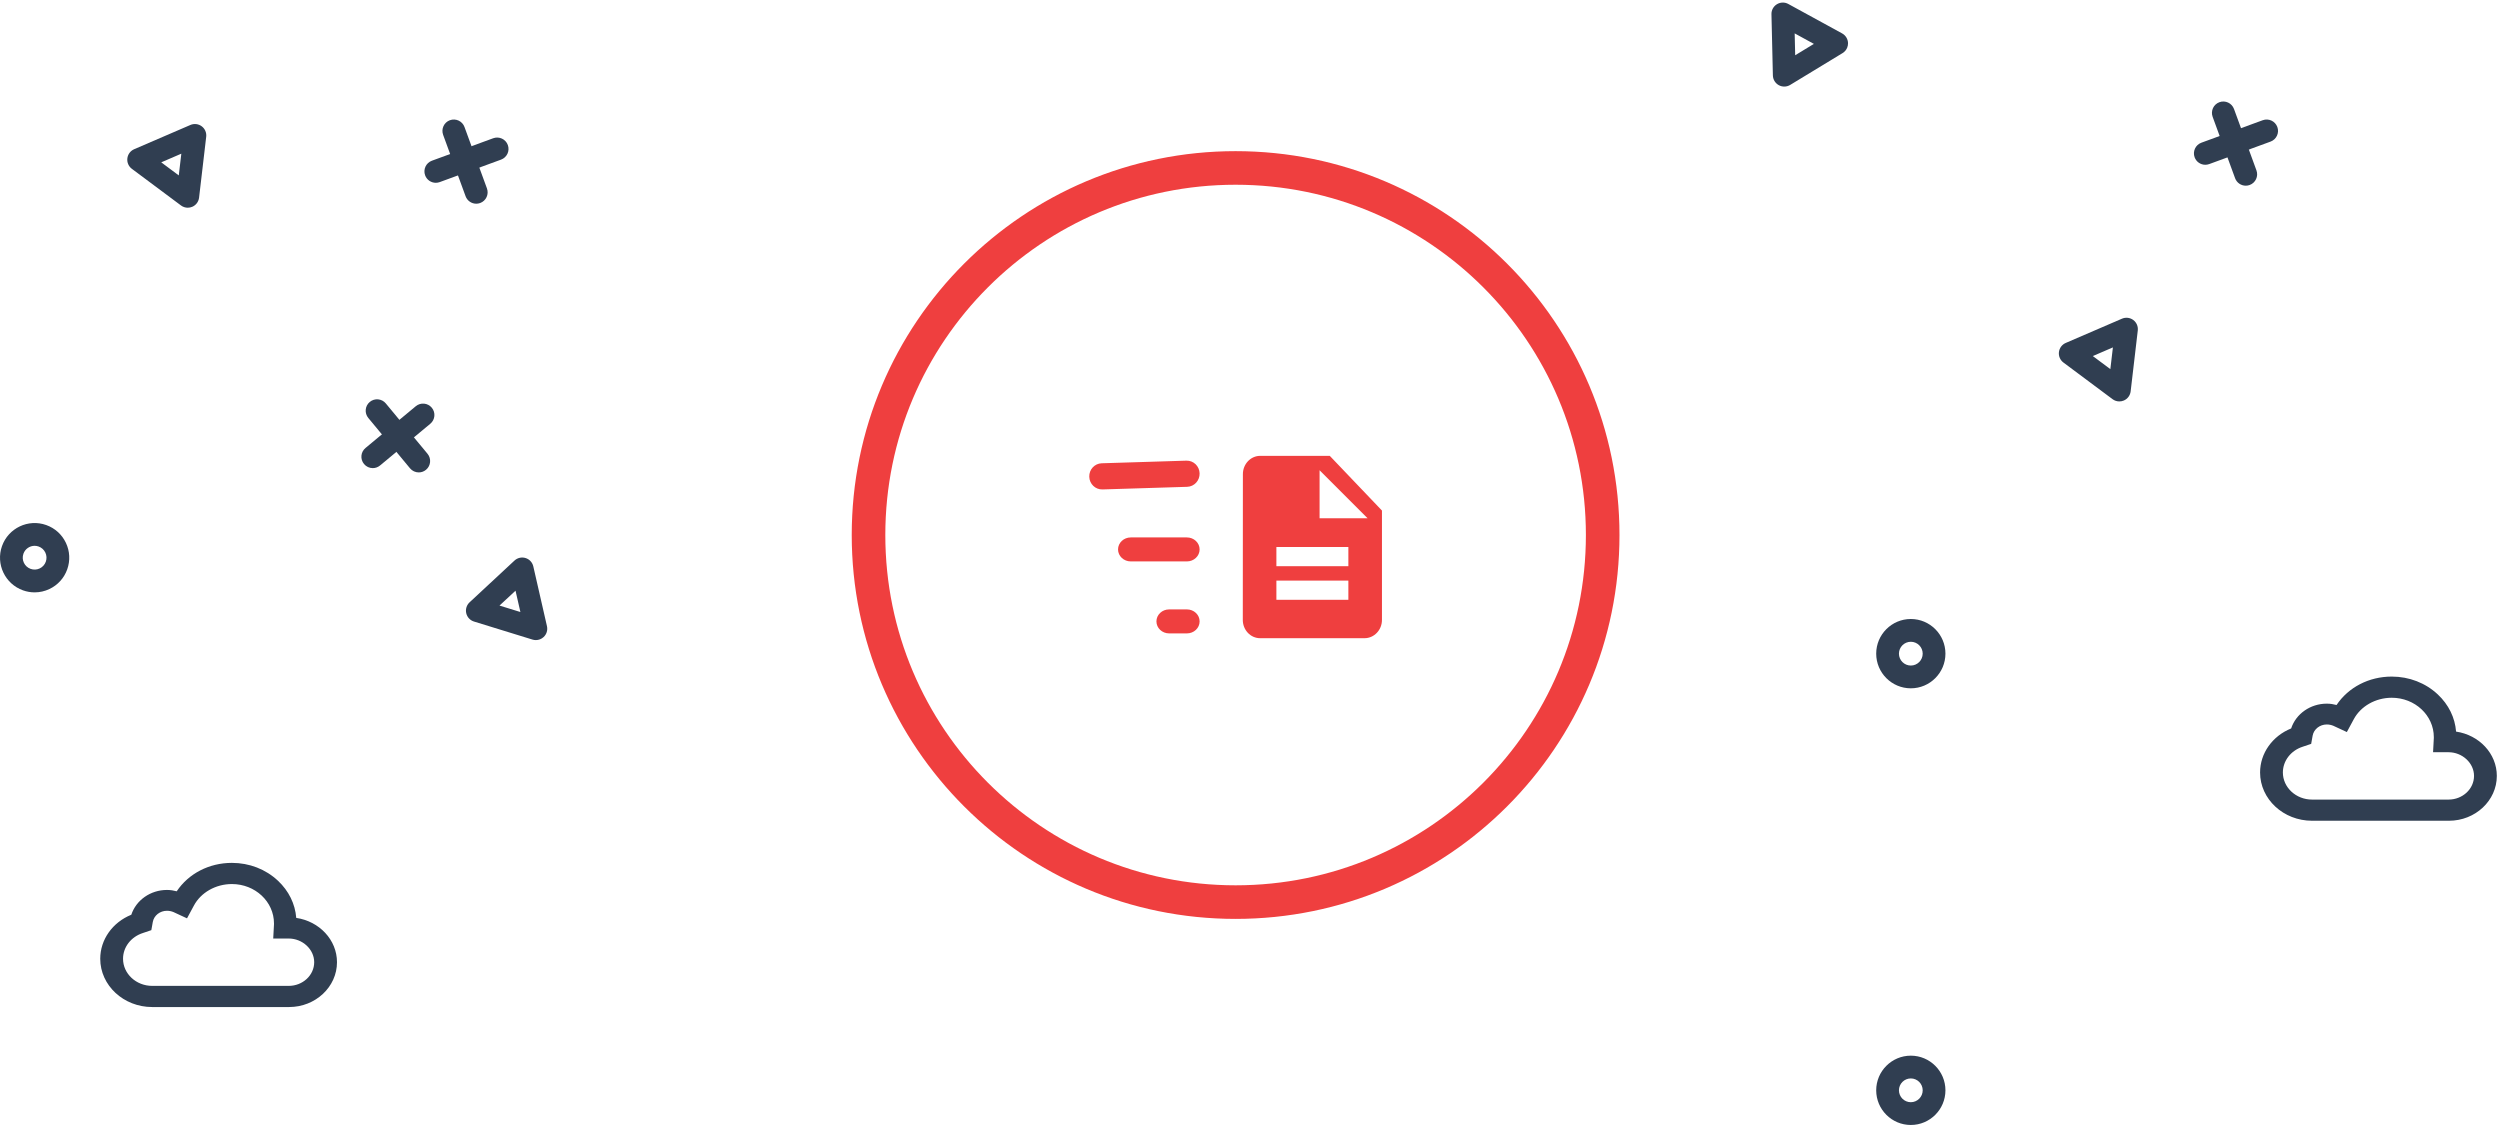
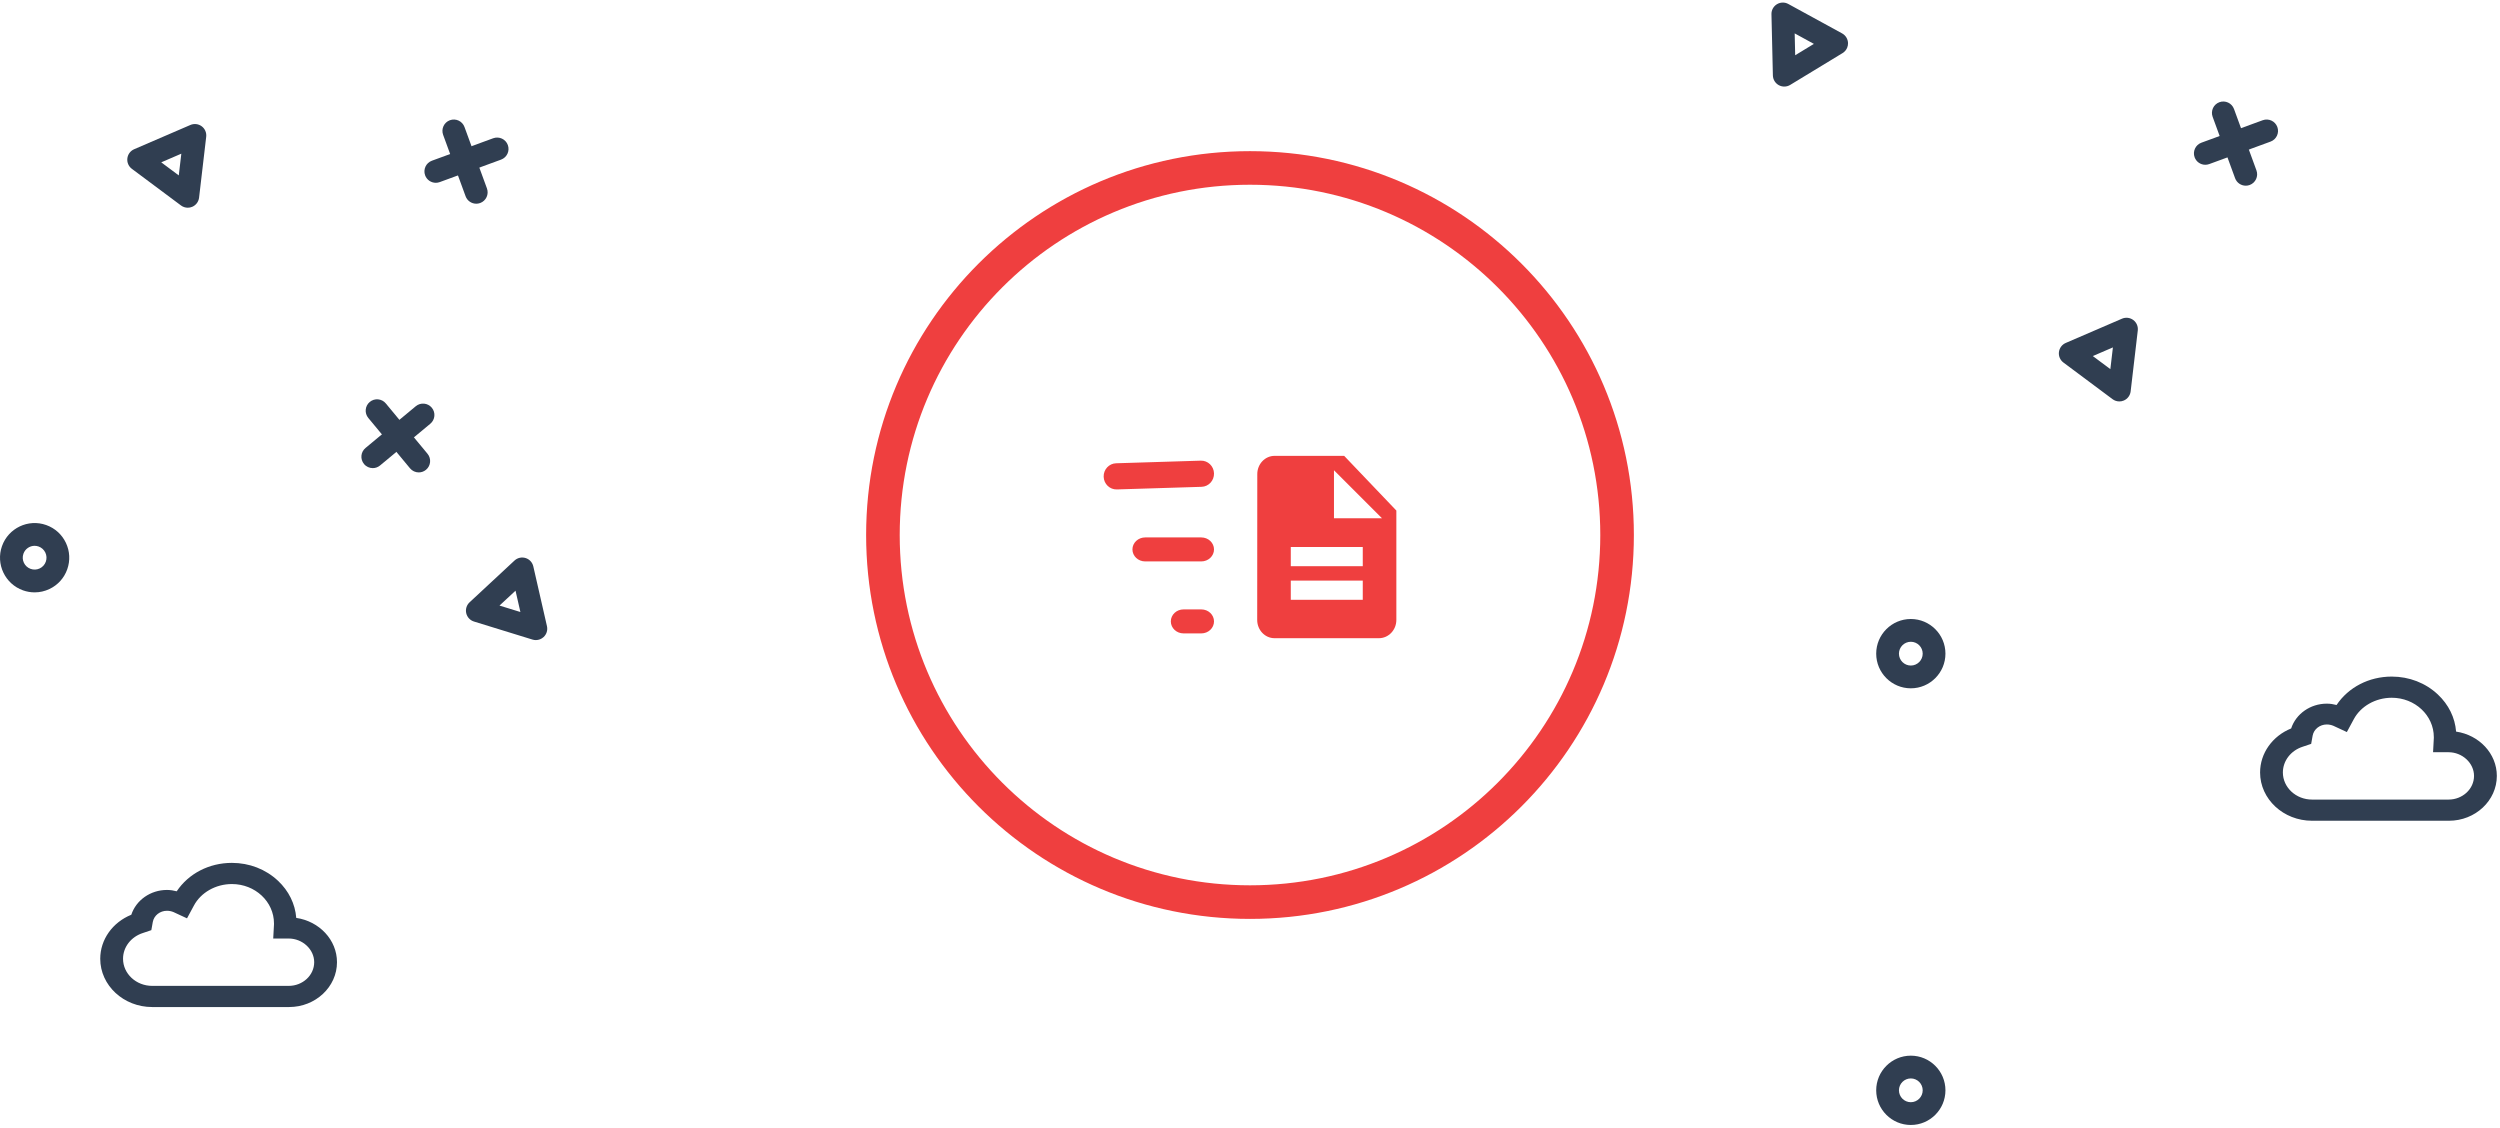
- <svg xmlns="http://www.w3.org/2000/svg" width="521px" height="235px" viewBox="0 0 521 235" version="1.1">
-   <g id="Empty-screen-first-screen" stroke="none" stroke-width="1" fill="none" fill-rule="evenodd">
-     <g id="Error-New-2" transform="translate(-953, -455)">
-       <g id="Page-1" transform="translate(953, 454)">
-         <g>
-           <path d="M34.797,190.804 C33.337,190.804 32.093,191.784 31.843,193.136 L31.538,194.844 L29.811,195.428 C27.304,196.223 25.641,198.381 25.641,200.809 C25.641,203.923 28.369,206.457 31.722,206.457 L60.165,206.457 C63.095,206.457 65.478,204.244 65.478,201.523 C65.478,198.848 63.045,196.588 60.165,196.588 L56.94,196.588 L57.1,193.594 L57.099,193.454 C57.099,188.89 53.164,185.235 48.327,185.235 C44.951,185.235 41.837,187.009 40.391,189.754 L38.973,192.384 L36.154,191.076 C35.731,190.901 35.266,190.804 34.797,190.804 M60.242,210.868 L31.722,210.868 C25.749,210.868 20.89,206.355 20.89,200.809 C20.89,196.803 23.457,193.212 27.365,191.631 C28.367,188.592 31.359,186.465 34.797,186.465 C35.542,186.465 36.229,186.585 36.827,186.747 C39.286,183.062 43.571,180.824 48.327,180.824 C51.964,180.824 55.377,182.147 57.934,184.552 C60.186,186.666 61.513,189.383 61.737,192.29 C66.542,192.994 70.228,196.866 70.228,201.523 C70.228,206.676 65.748,210.868 60.242,210.868" id="Fill-3-Copy" fill="#303E51" />
-           <path d="M7.218,114.746 C6.2,114.746 5.243,115.381 4.882,116.395 C4.426,117.682 5.101,119.101 6.387,119.558 C7.009,119.779 7.682,119.746 8.278,119.461 C8.874,119.177 9.325,118.678 9.547,118.055 L9.547,118.053 C9.768,117.43 9.733,116.757 9.451,116.16 C9.167,115.563 8.668,115.112 8.044,114.89 C7.771,114.793 7.492,114.746 7.218,114.746 M7.22,124.45 C6.406,124.45 5.588,124.311 4.799,124.029 C1.051,122.695 -0.915,118.557 0.417,114.806 C1.75,111.051 5.886,109.082 9.631,110.419 C11.447,111.065 12.904,112.38 13.731,114.123 C14.559,115.864 14.659,117.825 14.013,119.644 C13.369,121.461 12.054,122.918 10.313,123.747 C9.33,124.215 8.278,124.45 7.22,124.45" id="Fill-20" fill="#303E51" />
-           <path d="M398.215,225.745 C396.85,225.745 395.739,226.857 395.739,228.222 C395.739,229.588 396.85,230.7 398.215,230.7 C399.579,230.7 400.69,229.588 400.69,228.222 C400.69,226.857 399.579,225.745 398.215,225.745 M398.215,235.445 C394.236,235.445 391,232.205 391,228.222 C391,224.24 394.236,221 398.215,221 C402.193,221 405.429,224.24 405.429,228.222 C405.429,232.205 402.193,235.445 398.215,235.445" id="Fill-21" fill="#303E51" />
-           <path d="M398.215,134.745 C396.85,134.745 395.739,135.857 395.739,137.222 C395.739,138.588 396.85,139.7 398.215,139.7 C399.579,139.7 400.69,138.588 400.69,137.222 C400.69,135.857 399.579,134.745 398.215,134.745 M398.215,144.445 C394.236,144.445 391,141.205 391,137.222 C391,133.24 394.236,130 398.215,130 C402.193,130 405.429,133.24 405.429,137.222 C405.429,141.205 402.193,144.445 398.215,144.445" id="Fill-21-Copy" fill="#303E51" />
-           <path d="M104.095,127.202 L108.451,128.546 L107.434,124.099 L104.095,127.202 Z M111.676,134.395 C111.442,134.395 111.208,134.36 110.979,134.29 L98.777,130.528 C97.967,130.279 97.351,129.615 97.163,128.789 C96.974,127.964 97.241,127.098 97.861,126.522 L107.218,117.823 C107.838,117.247 108.718,117.044 109.528,117.295 C110.339,117.544 110.952,118.208 111.141,119.034 L113.987,131.493 C114.175,132.321 113.909,133.184 113.289,133.76 C112.844,134.174 112.266,134.395 111.676,134.395 L111.676,134.395 Z" id="Fill-22" fill="#303E51" />
-           <path d="M33.602,34.831 L37.256,37.556 L37.788,33.026 L33.602,34.831 Z M39.132,44.288 C38.63,44.288 38.132,44.127 37.716,43.817 L27.478,36.181 C26.8,35.675 26.441,34.844 26.541,34.002 C26.639,33.16 27.179,32.434 27.957,32.099 L39.683,27.042 C40.456,26.707 41.357,26.812 42.036,27.318 C42.716,27.826 43.073,28.656 42.973,29.498 L41.486,42.191 C41.388,43.033 40.847,43.759 40.069,44.094 C39.768,44.223 39.45,44.288 39.132,44.288 L39.132,44.288 Z" id="Fill-23" fill="#303E51" />
-           <path d="M436.143,75.203 L439.797,77.928 L440.328,73.398 L436.143,75.203 Z M441.673,84.659 C441.171,84.659 440.672,84.499 440.257,84.189 L430.019,76.552 C429.34,76.046 428.982,75.216 429.081,74.374 C429.18,73.532 429.72,72.806 430.497,72.471 L442.223,67.413 C442.997,67.078 443.897,67.184 444.576,67.69 C445.256,68.197 445.613,69.028 445.514,69.87 L444.027,82.563 C443.928,83.405 443.387,84.131 442.61,84.466 C442.309,84.595 441.991,84.659 441.673,84.659 L441.673,84.659 Z" id="Fill-23-Copy" fill="#303E51" />
-           <path d="M374.078,10.983 L377.732,13.708 L378.263,9.177 L374.078,10.983 Z M379.608,20.439 C379.106,20.439 378.607,20.279 378.192,19.969 L367.954,12.332 C367.275,11.826 366.917,10.996 367.016,10.154 C367.115,9.312 367.655,8.586 368.432,8.251 L380.158,3.193 C380.932,2.858 381.832,2.964 382.511,3.47 C383.191,3.977 383.548,4.807 383.449,5.65 L381.962,18.343 C381.863,19.185 381.322,19.911 380.545,20.246 C380.244,20.375 379.926,20.439 379.608,20.439 L379.608,20.439 Z" id="Fill-23-Copy-2" fill="#303E51" transform="translate(375.2325, 11.71959) rotate(-68) translate(-375.2325, -11.71959) " />
-           <path d="M334,112.5 C334,154.748 299.747,189 257.497,189 C215.248,189 181,154.748 181,112.5 C181,70.252 215.248,36 257.497,36 C299.747,36 334,70.252 334,112.5 Z" id="Stroke-1" stroke="#EF3F3F" stroke-width="7" />
-           <path d="M277.125,96 L262.625,96 C260.631,96 259.018,97.71 259.018,99.8 L259,130.2 C259,132.29 260.613,134 262.607,134 L284.375,134 C286.369,134 288,132.29 288,130.2 L288,107.4 L277.125,96 L277.125,96 Z M281,126 L266,126 L266,122 L281,122 L281,126 L281,126 Z M281,119 L266,119 L266,115 L281,115 L281,119 L281,119 Z M247.353,128 C248.815,128 250,129.119 250,130.5 C250,131.881 248.815,133 247.353,133 L247.353,133 L243.647,133 C242.185,133 241,131.881 241,130.5 C241,129.119 242.185,128 243.647,128 L243.647,128 Z M247.344,113 C248.811,113 250,114.119 250,115.5 C250,116.881 248.811,118 247.344,118 L247.344,118 L235.656,118 C234.189,118 233,116.881 233,115.5 C233,114.119 234.189,113 235.656,113 L235.656,113 Z M275,99 L285,109 L275,109 L275,99 Z M247.245,97.001 C248.721,96.956 249.954,98.139 249.999,99.645 C250.043,101.15 248.883,102.408 247.407,102.453 L247.407,102.453 L229.755,102.999 C228.279,103.044 227.046,101.861 227.001,100.355 C226.957,98.85 228.117,97.592 229.593,97.547 L229.593,97.547 Z" id="Shape-Copy-5" fill="#EF3F3F" />
-           <path d="M99.253,43.454 C98.287,43.454 97.38,42.857 97.027,41.895 L92.348,29.098 C91.899,27.866 92.53,26.503 93.759,26.053 C94.986,25.607 96.35,26.235 96.8,27.467 L101.479,40.264 C101.929,41.496 101.298,42.859 100.068,43.309 C99.799,43.406 99.525,43.454 99.253,43.454" id="Fill-24" fill="#303E51" />
-           <path d="M468.018,39.698 C467.052,39.698 466.145,39.102 465.792,38.14 L461.113,25.342 C460.664,24.11 461.295,22.748 462.524,22.298 C463.751,21.851 465.115,22.479 465.565,23.711 L470.244,36.509 C470.694,37.741 470.063,39.103 468.833,39.553 C468.564,39.651 468.29,39.698 468.018,39.698" id="Fill-24-Copy" fill="#303E51" />
-           <path d="M90.821,39.095 C89.855,39.095 88.947,38.498 88.595,37.536 C88.145,36.307 88.777,34.943 90.006,34.493 L102.792,29.808 C104.019,29.363 105.382,29.99 105.832,31.222 C106.281,32.451 105.65,33.815 104.421,34.265 L91.636,38.95 C91.367,39.047 91.093,39.095 90.821,39.095" id="Fill-25" fill="#303E51" />
-           <path d="M459.586,35.339 C458.62,35.339 457.712,34.743 457.36,33.781 C456.91,32.551 457.542,31.188 458.771,30.738 L471.557,26.053 C472.784,25.607 474.147,26.235 474.597,27.466 C475.046,28.696 474.415,30.059 473.186,30.509 L460.401,35.194 C460.132,35.292 459.858,35.339 459.586,35.339" id="Fill-25-Copy" fill="#303E51" />
-           <path d="M87.27,99.451 C86.589,99.451 85.913,99.159 85.445,98.593 L76.755,88.103 C75.918,87.094 76.058,85.599 77.064,84.763 C78.072,83.925 79.568,84.065 80.402,85.074 L89.093,95.565 C89.93,96.573 89.79,98.068 88.782,98.905 C88.34,99.273 87.803,99.451 87.27,99.451" id="Fill-26" fill="#303E51" />
-           <path d="M77.685,98.556 C77.004,98.556 76.327,98.263 75.86,97.698 C75.023,96.69 75.163,95.194 76.171,94.358 L86.65,85.657 C87.656,84.821 89.151,84.959 89.986,85.969 C90.823,86.978 90.683,88.473 89.676,89.31 L79.197,98.009 C78.754,98.377 78.218,98.556 77.685,98.556" id="Fill-27" fill="#303E51" />
-           <path d="M484.907,151.98 C483.447,151.98 482.203,152.96 481.953,154.312 L481.648,156.02 L479.921,156.604 C477.414,157.399 475.751,159.557 475.751,161.985 C475.751,165.1 478.479,167.633 481.832,167.633 L510.275,167.633 C513.205,167.633 515.588,165.42 515.588,162.699 C515.588,160.024 513.155,157.764 510.275,157.764 L507.05,157.764 L507.21,154.77 L507.209,154.63 C507.209,150.066 503.274,146.411 498.437,146.411 C495.061,146.411 491.947,148.185 490.501,150.93 L489.083,153.56 L486.264,152.252 C485.841,152.077 485.376,151.98 484.907,151.98 M510.352,172.044 L481.832,172.044 C475.859,172.044 471,167.531 471,161.985 C471,157.979 473.567,154.388 477.475,152.807 C478.477,149.768 481.469,147.641 484.907,147.641 C485.652,147.641 486.339,147.761 486.937,147.923 C489.396,144.238 493.681,142 498.437,142 C502.074,142 505.487,143.323 508.044,145.728 C510.296,147.842 511.623,150.559 511.847,153.466 C516.652,154.17 520.338,158.042 520.338,162.699 C520.338,167.852 515.858,172.044 510.352,172.044" id="Fill-3-Copy-2" fill="#303E51" />
-         </g>
-       </g>
-     </g>
+ <svg xmlns="http://www.w3.org/2000/svg" width="521px" height="235px" viewBox="0 0 521 235" version="1.1" id="svg28">
+   <defs id="defs32" />
+   <path d="m 34.797,189.804 c -1.46,0 -2.703,0.98 -2.954,2.332 l -0.305,1.708 -1.727,0.583 c -2.507,0.795 -4.17,2.954 -4.17,5.381 0,3.115 2.727,5.648 6.081,5.648 h 28.443 c 2.93,0 5.313,-2.212 5.313,-4.933 0,-2.675 -2.433,-4.935 -5.313,-4.935 h -3.225 l 0.161,-2.994 -0.002,-0.14 c 0,-4.564 -3.935,-8.219 -8.772,-8.219 -3.376,0 -6.491,1.774 -7.936,4.519 l -1.418,2.63 -2.819,-1.308 c -0.422,-0.175 -0.888,-0.272 -1.357,-0.272 m 25.446,20.064 H 31.722 c -5.973,0 -10.832,-4.513 -10.832,-10.059 0,-4.006 2.567,-7.596 6.475,-9.178 1.002,-3.039 3.995,-5.166 7.432,-5.166 0.745,0 1.433,0.121 2.03,0.282 2.459,-3.685 6.744,-5.923 11.5,-5.923 3.636,0 7.05,1.323 9.607,3.728 2.252,2.114 3.579,4.831 3.804,7.738 4.804,0.704 8.49,4.575 8.49,9.233 0,5.153 -4.48,9.345 -9.986,9.345" id="Fill-3-Copy" fill="#303e51" style="fill-rule:evenodd;stroke:none;stroke-width:1" />
+   <path d="m 7.218,113.746 c -1.018,0 -1.975,0.634 -2.335,1.649 -0.457,1.286 0.218,2.706 1.505,3.163 0.622,0.221 1.295,0.188 1.891,-0.097 0.596,-0.284 1.047,-0.783 1.268,-1.406 v -0.001 c 0.221,-0.624 0.186,-1.296 -0.096,-1.893 -0.284,-0.597 -0.783,-1.048 -1.407,-1.27 -0.273,-0.097 -0.552,-0.144 -0.826,-0.144 m 0.002,9.703 c -0.814,0 -1.632,-0.139 -2.421,-0.42 -3.748,-1.334 -5.715,-5.472 -4.382,-9.223 1.333,-3.755 5.469,-5.724 9.214,-4.387 1.816,0.646 3.273,1.961 4.1,3.704 0.828,1.741 0.928,3.702 0.282,5.521 -0.644,1.817 -1.959,3.274 -3.7,4.103 -0.984,0.468 -2.035,0.703 -3.093,0.703" id="Fill-20" fill="#303e51" style="fill-rule:evenodd;stroke:none;stroke-width:1" />
+   <path d="m 398.215,224.745 c -1.365,0 -2.475,1.112 -2.475,2.477 0,1.366 1.111,2.478 2.475,2.478 1.365,0 2.475,-1.112 2.475,-2.478 0,-1.365 -1.111,-2.477 -2.475,-2.477 m 0,9.7 c -3.979,0 -7.215,-3.24 -7.215,-7.223 0,-3.982 3.236,-7.222 7.215,-7.222 3.979,0 7.215,3.24 7.215,7.222 0,3.983 -3.236,7.223 -7.215,7.223" id="Fill-21" fill="#303e51" style="fill-rule:evenodd;stroke:none;stroke-width:1" />
+   <path d="m 398.215,133.745 c -1.365,0 -2.475,1.112 -2.475,2.477 0,1.366 1.111,2.478 2.475,2.478 1.365,0 2.475,-1.112 2.475,-2.478 0,-1.365 -1.111,-2.477 -2.475,-2.477 m 0,9.7 c -3.979,0 -7.215,-3.24 -7.215,-7.223 0,-3.982 3.236,-7.222 7.215,-7.222 3.979,0 7.215,3.24 7.215,7.222 0,3.983 -3.236,7.223 -7.215,7.223" id="Fill-21-Copy" fill="#303e51" style="fill-rule:evenodd;stroke:none;stroke-width:1" />
+   <path d="m 104.095,126.202 4.356,1.343 -1.017,-4.447 z m 7.581,7.192 c -0.234,0 -0.469,-0.035 -0.698,-0.105 l -12.202,-3.762 c -0.809,-0.249 -1.425,-0.913 -1.614,-1.739 -0.189,-0.826 0.078,-1.691 0.698,-2.268 l 9.358,-8.698 c 0.619,-0.576 1.5,-0.779 2.31,-0.529 0.81,0.249 1.424,0.913 1.613,1.739 l 2.845,12.459 c 0.189,0.828 -0.077,1.691 -0.698,2.268 -0.445,0.413 -1.023,0.634 -1.613,0.634 z" id="Fill-22" fill="#303e51" style="fill-rule:evenodd;stroke:none;stroke-width:1" />
+   <path d="m 33.602,33.831 3.654,2.725 0.532,-4.53 z m 5.53,9.456 c -0.502,0 -1,-0.16 -1.416,-0.47 L 27.478,35.181 c -0.679,-0.506 -1.037,-1.336 -0.937,-2.178 0.098,-0.842 0.638,-1.568 1.416,-1.903 l 11.726,-5.058 c 0.774,-0.335 1.674,-0.229 2.353,0.277 0.68,0.507 1.037,1.337 0.937,2.18 l -1.487,12.693 c -0.098,0.842 -0.64,1.568 -1.417,1.903 -0.301,0.129 -0.619,0.194 -0.937,0.194 z" id="Fill-23" fill="#303e51" style="fill-rule:evenodd;stroke:none;stroke-width:1" />
+   <path d="m 436.143,74.203 3.654,2.725 0.532,-4.53 z m 5.53,9.456 c -0.502,0 -1,-0.16 -1.416,-0.47 l -10.238,-7.636 c -0.679,-0.506 -1.037,-1.336 -0.937,-2.178 0.099,-0.842 0.638,-1.568 1.416,-1.903 l 11.726,-5.058 c 0.774,-0.335 1.674,-0.229 2.353,0.277 0.68,0.507 1.037,1.337 0.937,2.18 l -1.487,12.693 c -0.099,0.842 -0.64,1.568 -1.417,1.903 -0.301,0.129 -0.619,0.194 -0.937,0.194 z" id="Fill-23-Copy" fill="#303e51" style="fill-rule:evenodd;stroke:none;stroke-width:1" />
+   <path d="m 374.117,11.514 3.895,-2.367 -4.001,-2.19 z m 10.839,-1.585 c -0.188,0.465 -0.523,0.867 -0.966,1.136 l -10.916,6.632 c -0.723,0.44 -1.627,0.461 -2.371,0.053 -0.744,-0.407 -1.215,-1.179 -1.234,-2.025 L 369.172,2.959 c -0.021,-0.843 0.415,-1.638 1.138,-2.078 0.725,-0.44 1.629,-0.461 2.372,-0.053 l 11.212,6.133 c 0.744,0.407 1.214,1.18 1.234,2.026 0.007,0.328 -0.052,0.647 -0.172,0.942 z" id="Fill-23-Copy-2" fill="#303e51" style="fill-rule:evenodd;stroke:none;stroke-width:1" />
+   <g id="g927" transform="translate(3)">
+     <path d="M 334,111.5 C 334,153.748 299.747,188 257.497,188 215.248,188 181,153.748 181,111.5 181,69.252 215.248,35 257.497,35 299.747,35 334,69.252 334,111.5 Z" id="Stroke-1" stroke="#ef3f3f" stroke-width="7" style="fill:none;fill-rule:evenodd" />
+     <path d="m 277.125,95 h -14.5 c -1.994,0 -3.607,1.71 -3.607,3.8 L 259,129.2 c 0,2.09 1.613,3.8 3.607,3.8 H 284.375 c 1.994,0 3.625,-1.71 3.625,-3.8 V 106.4 Z M 281,125 h -15 v -4 h 15 z m 0,-7 h -15 v -4 h 15 z m -33.647,9 c 1.462,0 2.647,1.119 2.647,2.5 0,1.381 -1.185,2.5 -2.647,2.5 v 0 h -3.706 C 242.185,132 241,130.881 241,129.5 c 0,-1.381 1.185,-2.5 2.647,-2.5 v 0 z m -0.009,-15 c 1.467,0 2.656,1.119 2.656,2.5 0,1.381 -1.189,2.5 -2.656,2.5 v 0 h -11.688 C 234.189,117 233,115.881 233,114.5 c 0,-1.381 1.189,-2.5 2.656,-2.5 v 0 z M 275,98 l 10,10 h -10 z m -27.755,-1.999 c 1.476,-0.046 2.709,1.138 2.754,2.643 0.045,1.506 -1.116,2.763 -2.592,2.809 v 0 l -17.651,0.545 c -1.476,0.046 -2.709,-1.138 -2.754,-2.643 -0.045,-1.506 1.116,-2.763 2.592,-2.809 v 0 z" id="Shape-Copy-5" fill="#ef3f3f" style="fill-rule:evenodd;stroke:none;stroke-width:1" />
  </g>
+   <path d="m 468.018,38.698 c -0.966,0 -1.874,-0.596 -2.226,-1.558 l -4.679,-12.798 c -0.45,-1.232 0.182,-2.594 1.411,-3.044 1.227,-0.447 2.59,0.182 3.041,1.414 l 4.679,12.798 c 0.45,1.232 -0.182,2.594 -1.411,3.044 -0.269,0.097 -0.543,0.145 -0.815,0.145" id="Fill-24-Copy" fill="#303e51" style="fill-rule:evenodd;stroke:none;stroke-width:1" />
+   <g id="g931">
+     <path d="m 99.253,42.454 c -0.966,0 -1.874,-0.596 -2.226,-1.558 L 92.348,28.098 c -0.45,-1.232 0.182,-2.594 1.411,-3.044 1.227,-0.447 2.59,0.182 3.041,1.414 l 4.679,12.798 c 0.45,1.232 -0.182,2.594 -1.411,3.044 -0.269,0.097 -0.543,0.145 -0.815,0.145" id="Fill-24" fill="#303e51" style="fill-rule:evenodd;stroke:none;stroke-width:1" />
+     <path d="m 90.821,38.095 c -0.966,0 -1.874,-0.596 -2.226,-1.558 -0.45,-1.229 0.182,-2.593 1.411,-3.043 l 12.786,-4.685 c 1.227,-0.445 2.59,0.182 3.04,1.414 0.45,1.229 -0.182,2.593 -1.411,3.043 l -12.785,4.685 c -0.269,0.097 -0.543,0.145 -0.815,0.145" id="Fill-25" fill="#303e51" style="fill-rule:evenodd;stroke:none;stroke-width:1" />
+   </g>
+   <path d="m 459.586,34.339 c -0.966,0 -1.874,-0.596 -2.226,-1.558 -0.45,-1.229 0.182,-2.593 1.411,-3.043 l 12.786,-4.685 c 1.227,-0.445 2.59,0.182 3.04,1.414 0.45,1.229 -0.182,2.593 -1.411,3.043 l -12.785,4.685 c -0.269,0.097 -0.543,0.145 -0.815,0.145" id="Fill-25-Copy" fill="#303e51" style="fill-rule:evenodd;stroke:none;stroke-width:1" />
+   <path d="m 87.27,98.451 c -0.681,0 -1.357,-0.292 -1.825,-0.858 l -8.691,-10.491 c -0.837,-1.008 -0.697,-2.504 0.31,-3.34 1.007,-0.837 2.504,-0.697 3.338,0.311 l 8.691,10.491 c 0.837,1.008 0.697,2.504 -0.311,3.34 -0.443,0.368 -0.979,0.546 -1.512,0.546" id="Fill-26" fill="#303e51" style="fill-rule:evenodd;stroke:none;stroke-width:1" />
+   <path d="m 77.685,97.556 c -0.681,0 -1.357,-0.292 -1.825,-0.858 -0.837,-1.008 -0.697,-2.504 0.311,-3.34 l 10.479,-8.701 c 1.006,-0.836 2.501,-0.698 3.337,0.312 0.837,1.008 0.697,2.504 -0.311,3.34 l -10.479,8.7 C 78.754,97.377 78.218,97.556 77.685,97.556" id="Fill-27" fill="#303e51" style="fill-rule:evenodd;stroke:none;stroke-width:1" />
+   <path d="m 484.907,150.98 c -1.46,0 -2.703,0.98 -2.954,2.332 l -0.305,1.708 -1.727,0.583 c -2.507,0.795 -4.17,2.954 -4.17,5.381 0,3.115 2.727,5.648 6.081,5.648 H 510.275 c 2.93,0 5.313,-2.212 5.313,-4.933 0,-2.675 -2.433,-4.935 -5.313,-4.935 h -3.225 l 0.161,-2.994 -0.002,-0.14 c 0,-4.564 -3.935,-8.219 -8.771,-8.219 -3.376,0 -6.491,1.774 -7.936,4.519 l -1.418,2.63 -2.819,-1.308 c -0.422,-0.175 -0.888,-0.272 -1.357,-0.272 m 25.446,20.064 h -28.52 c -5.973,0 -10.832,-4.513 -10.832,-10.059 0,-4.006 2.567,-7.596 6.475,-9.178 1.002,-3.039 3.995,-5.166 7.432,-5.166 0.745,0 1.433,0.121 2.03,0.282 2.459,-3.685 6.744,-5.923 11.5,-5.923 3.636,0 7.05,1.323 9.607,3.728 2.252,2.114 3.579,4.831 3.804,7.738 4.804,0.704 8.49,4.575 8.49,9.233 0,5.153 -4.48,9.345 -9.986,9.345" id="Fill-3-Copy-2" fill="#303e51" style="fill-rule:evenodd;stroke:none;stroke-width:1" />
</svg>
